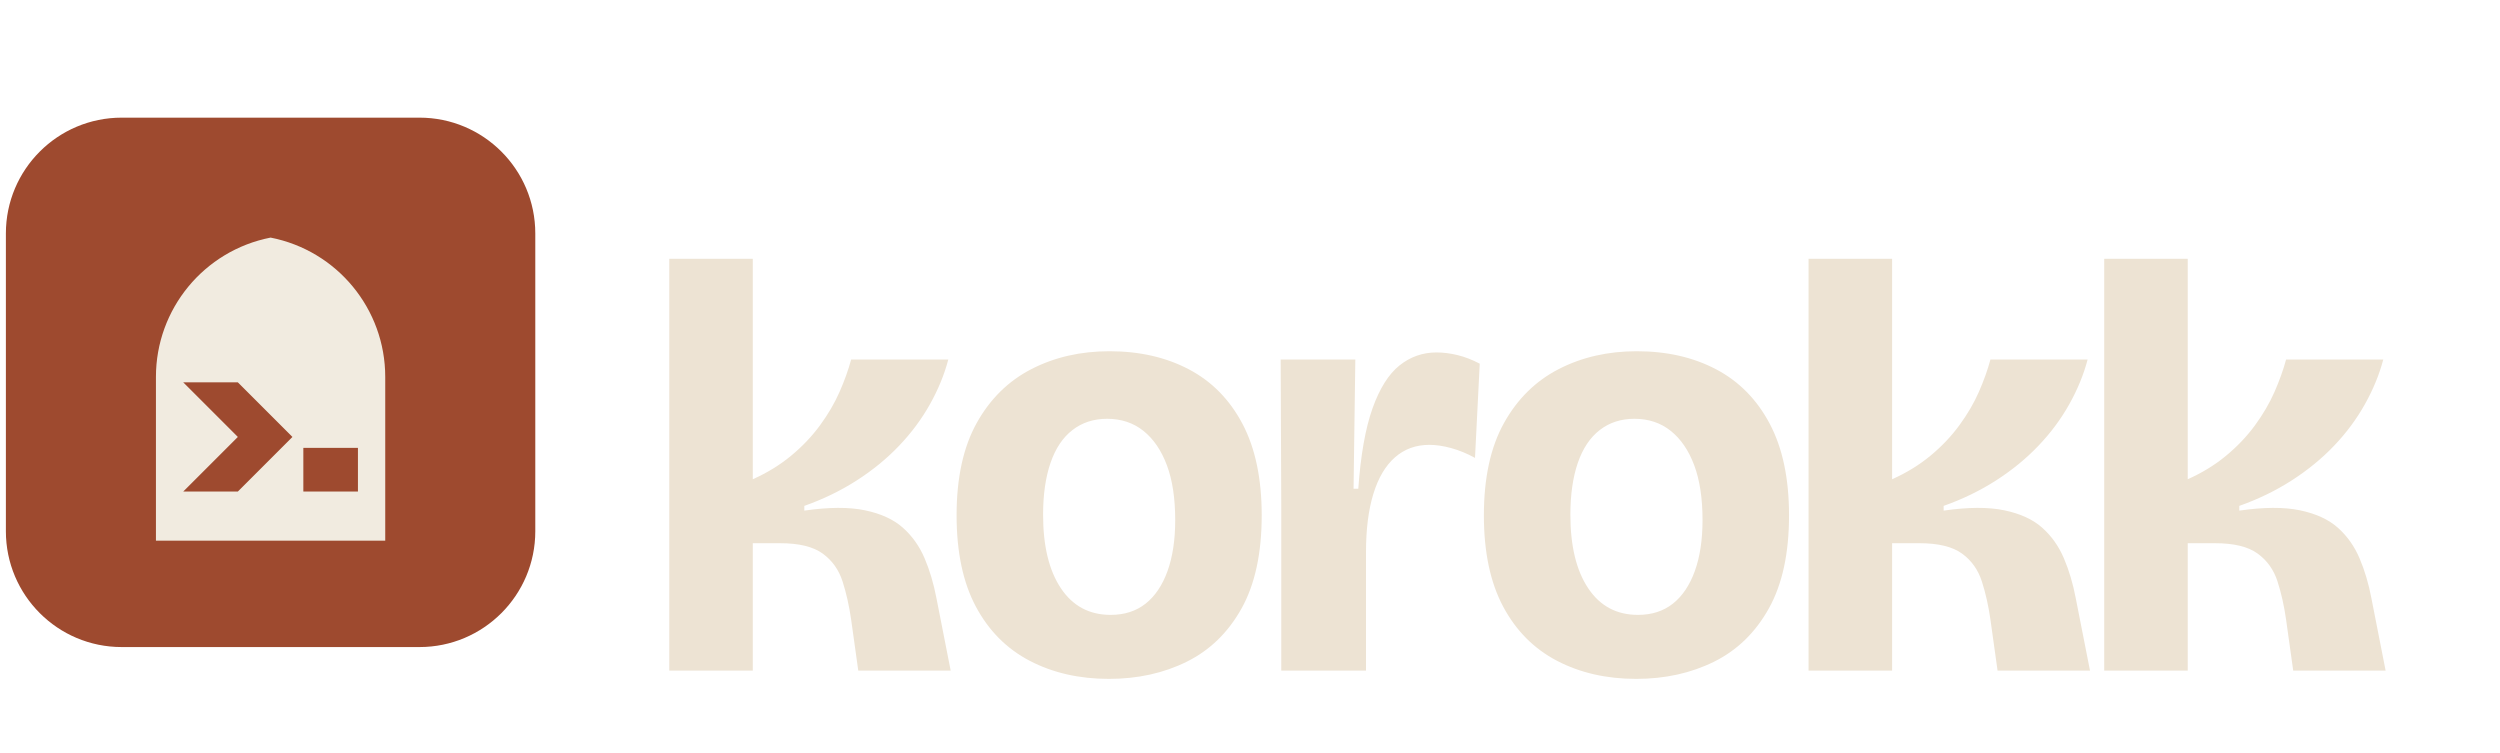
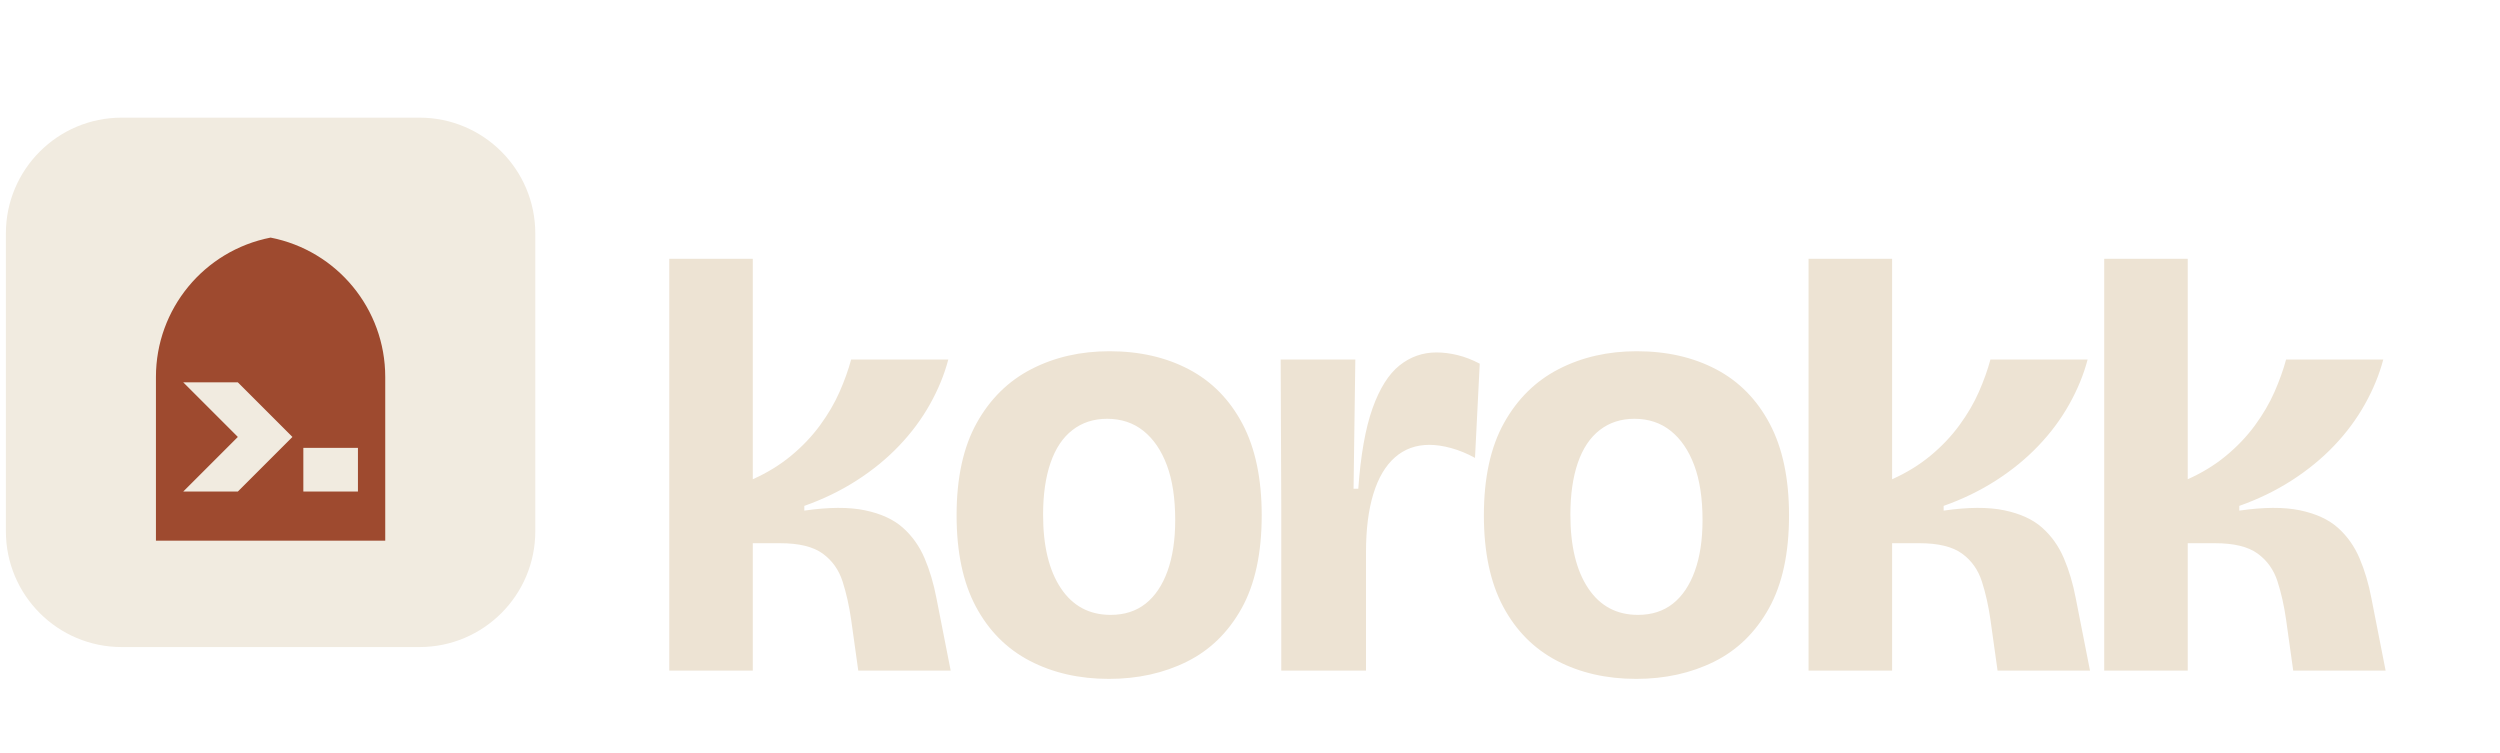
<svg xmlns="http://www.w3.org/2000/svg" viewBox="0 0 850 256" role="img" aria-labelledby="t">
  <g id="simbol" transform="translate(2 40) scale(0.3515625)">
-     <rect width="512" height="512" rx="112" fill="#9E4A2F" />
-     <path transform="translate(87.04 87.04) scale(1.32)" fill="#F1EBE0" fill-rule="evenodd" d="M44 244 V124 A104 104 0 0 1 128 21.94 A104 104 0 0 1 212 124 V244 Z M64 128 L104 128 L144 168 L104 208 L64 208 L104 168 Z M152 176 H192 V208 H152 Z" />
+     <rect width="512" height="512" rx="112" fill="#F1EBE0" />
+     <path transform="translate(87.04 87.04) scale(1.32)" fill="#9E4A2F" fill-rule="evenodd" d="M44 244 V124 A104 104 0 0 1 128 21.94 A104 104 0 0 1 212 124 V244 Z M64 128 L104 128 L144 168 L104 208 L64 208 L104 168 Z M152 176 H192 V208 H152 Z" />
  </g>
  <g id="wordmark" transform="translate(219.69 228)">
    <path fill="#EDE3D3" d="M36.26 0L7.86 0L7.86-140.00L36.26-140.00L36.26-65.06Q43.51-68.29 49.25-73.02Q54.99-77.76 59.12-83.40Q63.25-89.04 65.77-94.78Q68.29-100.52 69.70-105.76L69.70-105.76L102.73-105.76Q100.72-98.10 96.49-90.55Q92.26-82.99 86.01-76.45Q79.77-69.90 71.61-64.66Q63.45-59.42 53.78-56.00L53.78-56.00L53.78-54.39Q66.27-56.20 74.43-54.49Q82.59-52.78 87.32-48.55Q92.06-44.32 94.68-38.17Q97.29-32.03 98.71-24.58L98.71-24.58L103.54 0L72.12 0L69.70-17.32Q68.69-24.37 66.78-30.32Q64.86-36.26 60.03-39.78Q55.19-43.31 45.53-43.31L45.53-43.31L36.26-43.31L36.26 0ZM157.32 2.82L157.32 2.82Q142.22 2.82 130.43-3.32Q118.65-9.47 112.10-21.76Q105.55-34.04 105.55-52.78L105.55-52.78Q105.55-71.91 112.40-84.20Q119.25-96.49 131.04-102.53Q142.82-108.58 157.53-108.58L157.53-108.58Q172.83-108.58 184.52-102.43Q196.20-96.29 202.75-83.90Q209.29-71.51 209.29-52.78L209.29-52.78Q209.29-33.44 202.45-21.15Q195.60-8.86 183.81-3.02Q172.03 2.82 157.32 2.82ZM157.93-18.94L157.93-18.94Q164.98-18.94 169.81-22.76Q174.65-26.59 177.27-33.84Q179.88-41.09 179.88-51.17L179.88-51.17Q179.88-62.24 177.06-69.80Q174.24-77.35 169.11-81.48Q163.97-85.61 156.72-85.61L156.72-85.61Q149.87-85.61 144.94-81.78Q140.00-77.96 137.48-70.60Q134.96-63.25 134.96-52.98L134.96-52.98Q134.96-37.06 141.01-28.00Q147.05-18.94 157.93-18.94ZM244.75 0L215.94 0L215.94-55.60L215.74-105.76L241.12-105.76L240.52-61.84L242.13-61.84Q243.34-78.96 246.96-89.14Q250.59-99.31 256.13-103.74Q261.67-108.17 268.72-108.17L268.72-108.17Q272.14-108.17 275.87-107.27Q279.60-106.36 283.42-104.35L283.42-104.35L281.81-72.32Q277.78-74.53 273.76-75.64Q269.73-76.75 266.30-76.75L266.30-76.75Q259.45-76.75 254.62-72.52Q249.78-68.29 247.27-60.13Q244.75-51.97 244.75-40.29L244.75-40.29L244.75 0ZM336.60 2.82L336.60 2.82Q321.50 2.82 309.71-3.32Q297.93-9.47 291.38-21.76Q284.83-34.04 284.83-52.78L284.83-52.78Q284.83-71.91 291.68-84.20Q298.53-96.49 310.32-102.53Q322.10-108.58 336.81-108.58L336.81-108.58Q352.12-108.58 363.80-102.43Q375.48-96.29 382.03-83.90Q388.58-71.51 388.58-52.78L388.58-52.78Q388.58-33.44 381.73-21.15Q374.88-8.86 363.09-3.02Q351.31 2.82 336.60 2.82ZM337.21-18.94L337.21-18.94Q344.26-18.94 349.09-22.76Q353.93-26.59 356.55-33.84Q359.17-41.09 359.17-51.17L359.17-51.17Q359.17-62.24 356.35-69.80Q353.53-77.35 348.39-81.48Q343.25-85.61 336.00-85.61L336.00-85.61Q329.15-85.61 324.22-81.78Q319.28-77.96 316.76-70.60Q314.24-63.25 314.24-52.98L314.24-52.98Q314.24-37.06 320.29-28.00Q326.33-18.94 337.21-18.94ZM423.63 0L395.22 0L395.22-140.00L423.63-140.00L423.63-65.06Q430.88-68.29 436.62-73.02Q442.36-77.76 446.49-83.40Q450.62-89.04 453.14-94.78Q455.65-100.52 457.06-105.76L457.06-105.76L490.10-105.76Q488.09-98.10 483.86-90.55Q479.63-82.99 473.38-76.45Q467.14-69.90 458.98-64.66Q450.82-59.42 441.15-56.00L441.15-56.00L441.15-54.39Q453.64-56.20 461.80-54.49Q469.96-52.78 474.69-48.55Q479.42-44.32 482.04-38.17Q484.66-32.03 486.07-24.58L486.07-24.58L490.91 0L459.48 0L457.06-17.32Q456.06-24.37 454.14-30.32Q452.23-36.26 447.40-39.78Q442.56-43.31 432.89-43.31L432.89-43.31L423.63-43.31L423.63 0ZM524.14 0L495.74 0L495.74-140.00L524.14-140.00L524.14-65.06Q531.40-68.29 537.14-73.02Q542.88-77.76 547.01-83.40Q551.14-89.04 553.65-94.78Q556.17-100.52 557.58-105.76L557.58-105.76L590.62-105.76Q588.60-98.10 584.37-90.55Q580.14-82.99 573.90-76.45Q567.65-69.90 559.50-64.66Q551.34-59.42 541.67-56.00L541.67-56.00L541.67-54.39Q554.16-56.20 562.32-54.49Q570.47-52.78 575.21-48.55Q579.94-44.32 582.56-38.17Q585.18-32.03 586.59-24.58L586.59-24.58L591.42 0L560.00 0L557.58-17.32Q556.58-24.37 554.66-30.32Q552.75-36.26 547.91-39.78Q543.08-43.31 533.41-43.31L533.41-43.31L524.14-43.31L524.14 0Z" />
  </g>
</svg>
